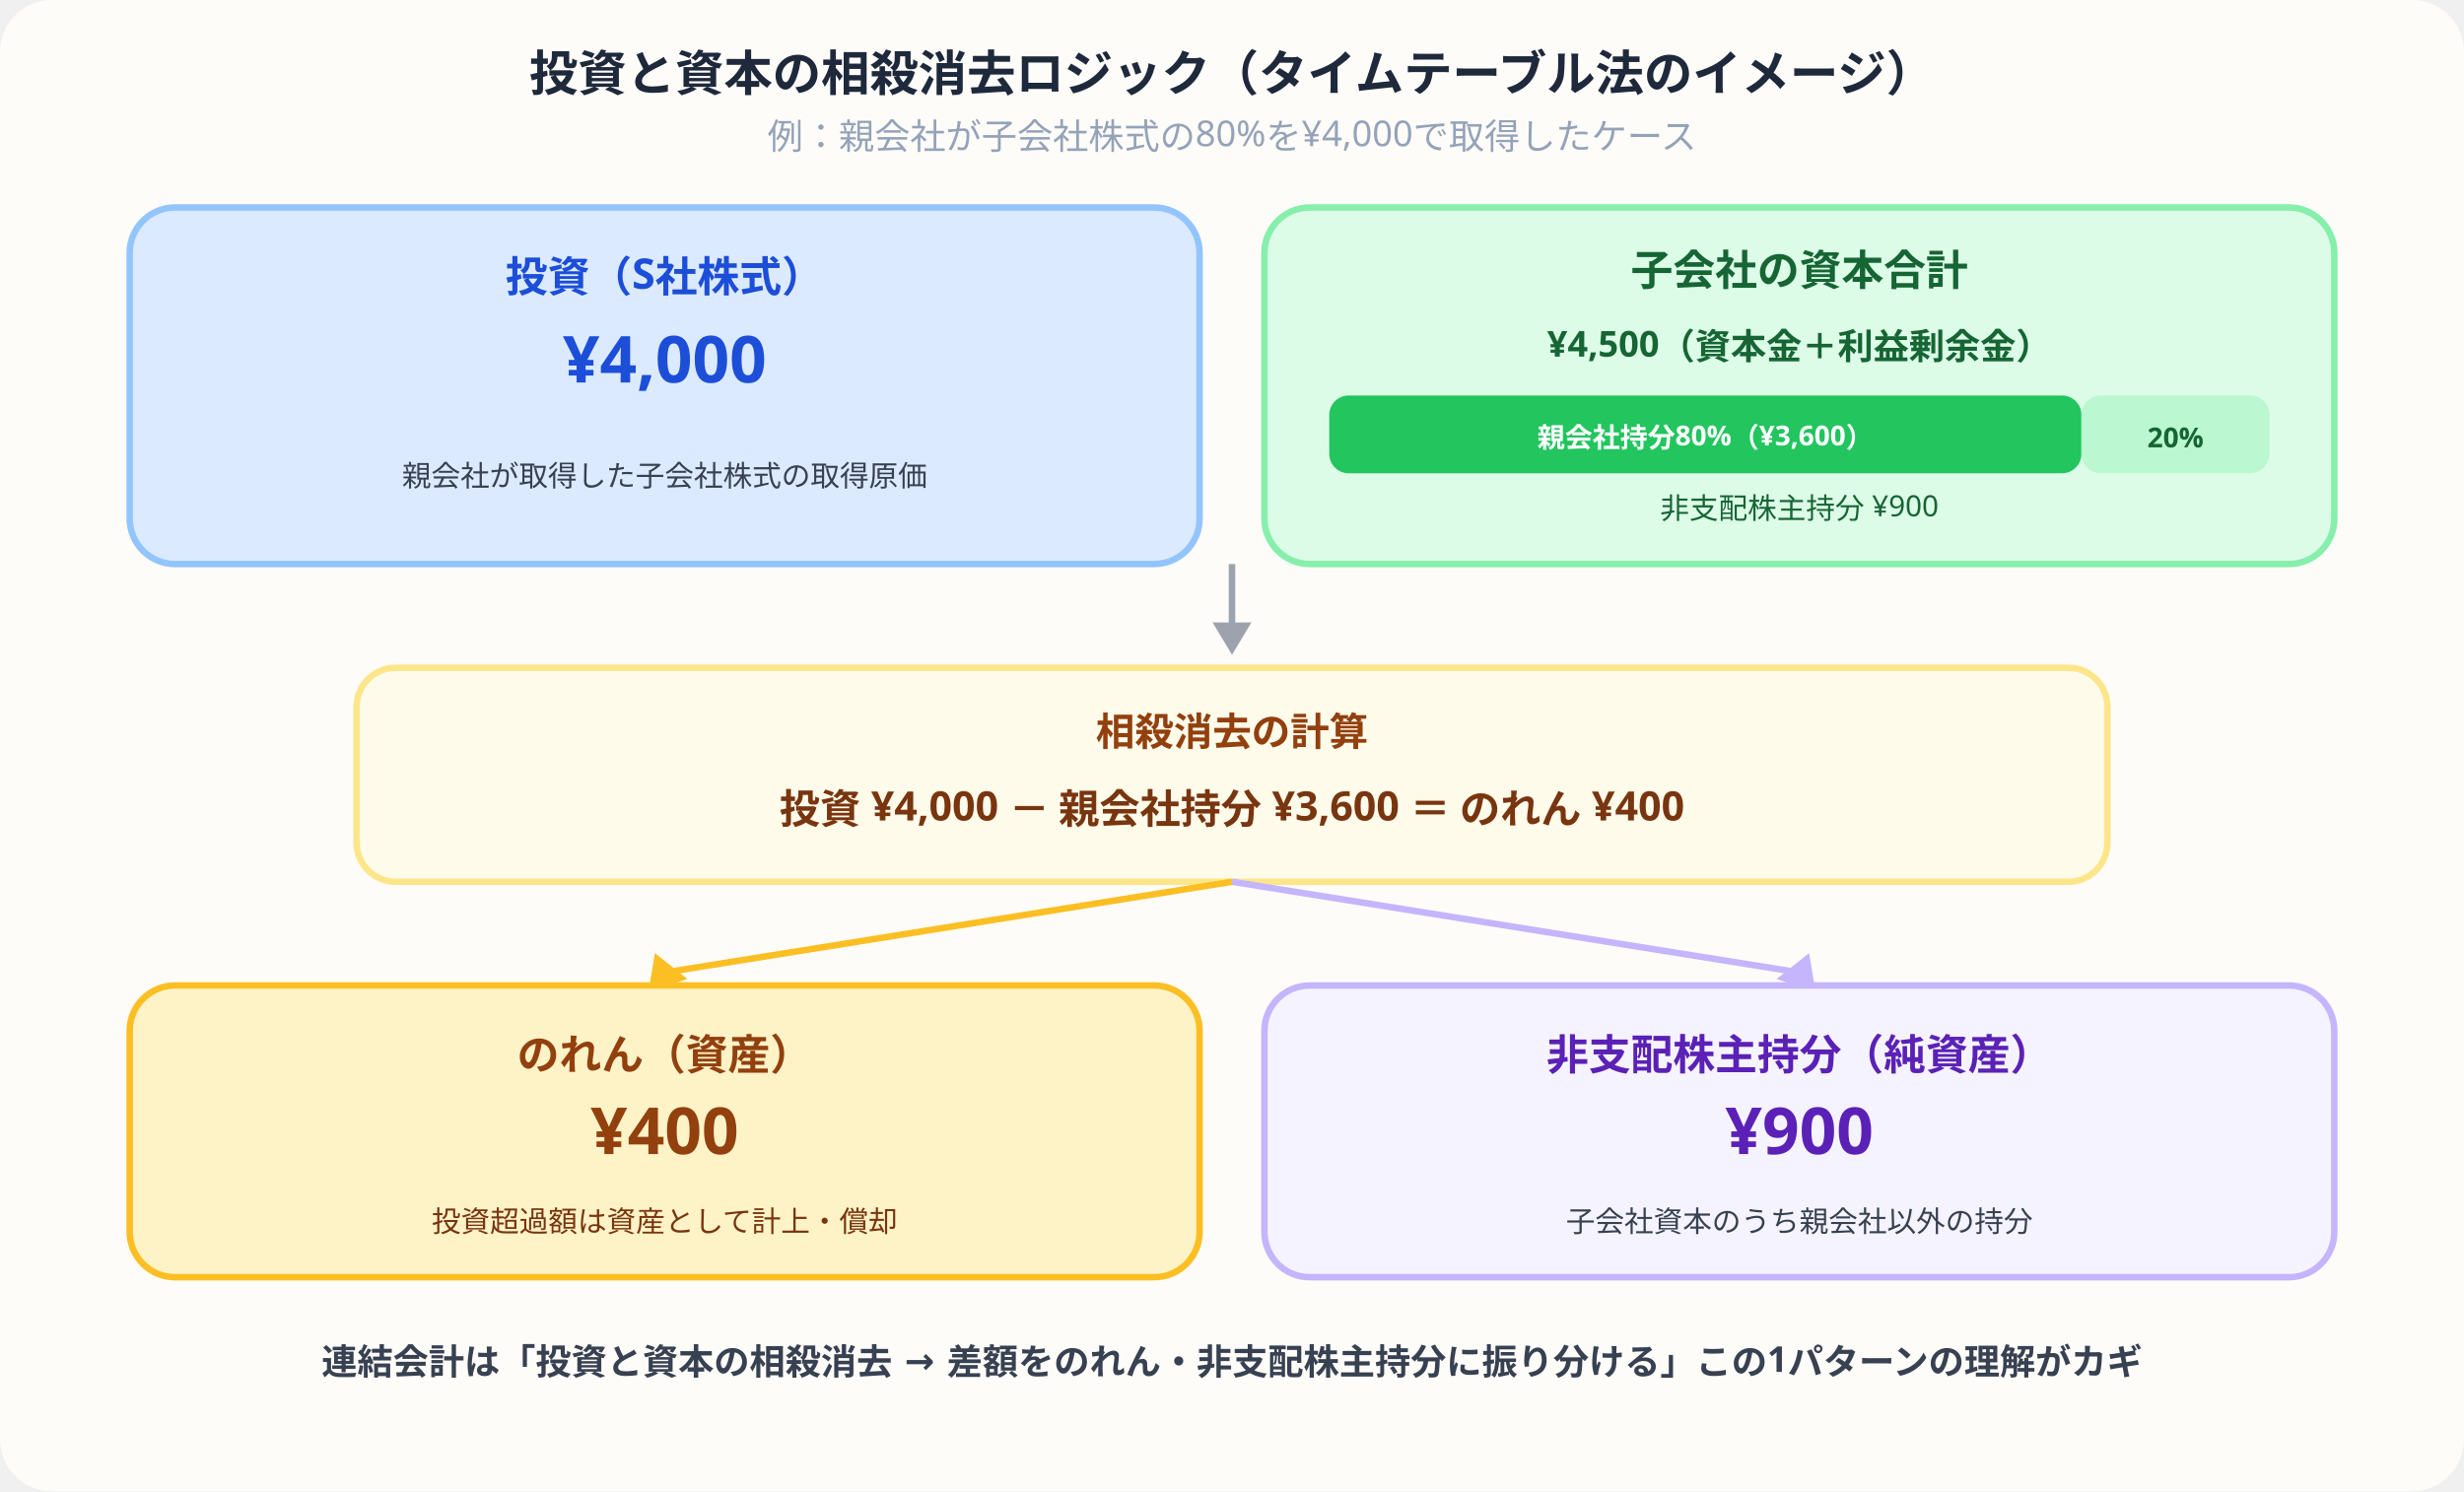
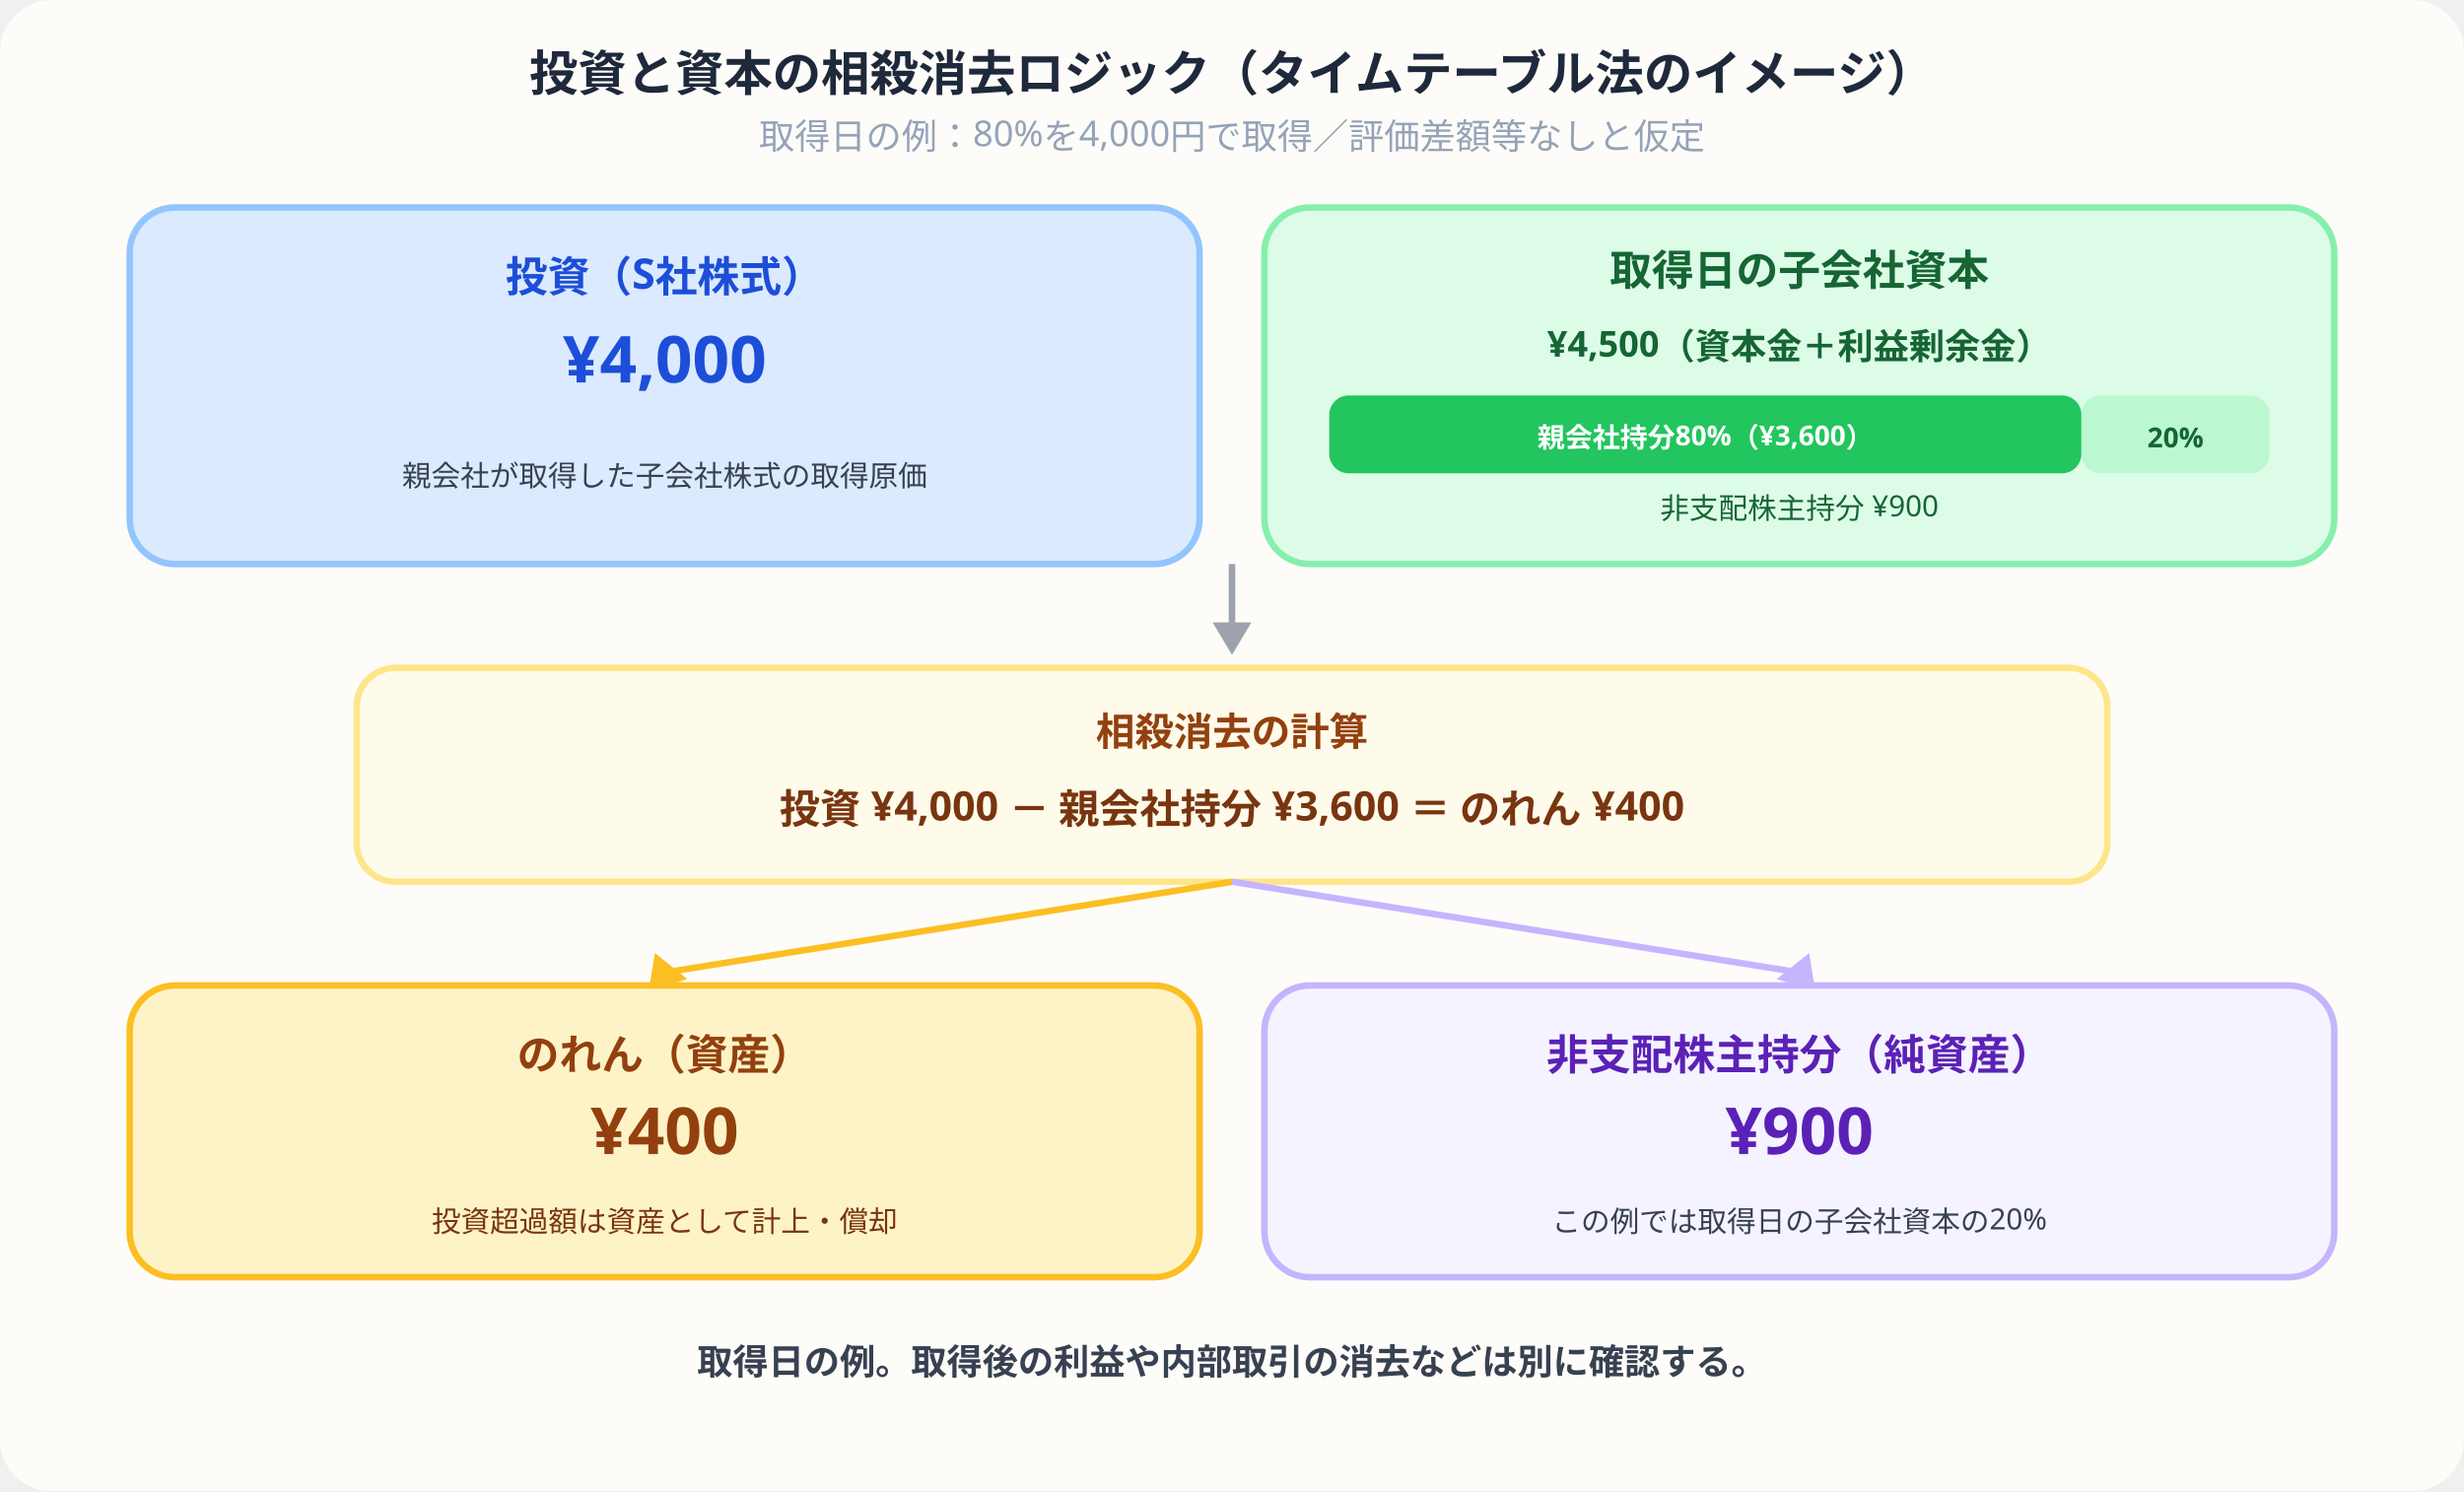
<svg xmlns="http://www.w3.org/2000/svg" viewBox="0 0 760 460" width="760" height="460">
  <defs>
    <style>text{font-family:'Noto Sans JP','Hiragino Sans',sans-serif;}</style>
  </defs>
  <rect width="760" height="460" rx="16" fill="#FEFCF9" />
  <text x="380" y="28" text-anchor="middle" font-size="15" font-weight="700" fill="#1E293B">投資と資本の相殺消去ロジック（タイムテーブル法のイメージ）</text>
-   <text x="380" y="46" text-anchor="middle" font-size="11" fill="#94A3B8">例：親会社が子会社株式の80%を¥4,000で取得したケース</text>
+   <text x="380" y="46" text-anchor="middle" font-size="11" fill="#94A3B8">取得日の例：80%を4,000円で取得／評価差額等なしと仮定</text>
  <rect x="40" y="64" width="330" height="110" rx="14" fill="#DBEAFE" stroke="#93C5FD" stroke-width="2" />
  <text x="205" y="90" text-anchor="middle" font-size="13" font-weight="700" fill="#1D4ED8">投資（S社株式）</text>
  <text x="205" y="118" text-anchor="middle" font-size="20" font-weight="700" fill="#1D4ED8">¥4,000</text>
  <text x="205" y="150" text-anchor="middle" font-size="9" fill="#374151">親会社が取得した子会社株式の取得原価</text>
  <rect x="390" y="64" width="330" height="110" rx="14" fill="#DCFCE7" stroke="#86EFAC" stroke-width="2" />
-   <text x="555" y="88" text-anchor="middle" font-size="13" font-weight="700" fill="#166534">子会社の資本合計</text>
+   <text x="555" y="88" text-anchor="middle" font-size="13" font-weight="700" fill="#166534">取得日の子会社資本</text>
  <text x="555" y="110" text-anchor="middle" font-size="11" font-weight="700" fill="#166534">¥4,500（資本金＋利益剰余金）</text>
  <rect x="410" y="122" width="232" height="24" rx="6" fill="#22C55E" />
  <text x="526" y="138" text-anchor="middle" font-size="8.5" font-weight="700" fill="#fff">親会社持分80%（¥3,600）</text>
  <rect x="642" y="122" width="58" height="24" rx="6" fill="#BBF7D0" />
  <text x="671" y="138" text-anchor="middle" font-size="8.5" font-weight="700" fill="#166534">20%</text>
  <text x="555" y="160" text-anchor="middle" font-size="9" fill="#166534">非支配株主持分 ¥900</text>
  <line x1="380" y1="174" x2="380" y2="196" stroke="#9CA3AF" stroke-width="2" />
  <polygon points="380,202 374,192 386,192" fill="#9CA3AF" />
  <rect x="110" y="206" width="540" height="66" rx="12" fill="#FFFBEB" stroke="#FDE68A" stroke-width="2" />
  <text x="380" y="230" text-anchor="middle" font-size="12" font-weight="700" fill="#92400E">相殺消去の計算</text>
  <text x="380" y="254" text-anchor="middle" font-size="12.5" font-weight="700" fill="#78350F">投資 ¥4,000 － 親会社持分 ¥3,600 ＝ のれん ¥400</text>
  <line x1="380" y1="272" x2="205" y2="300" stroke="#FBBF24" stroke-width="2" />
  <polygon points="200,306 202,294 212,302" fill="#FBBF24" />
  <line x1="380" y1="272" x2="555" y2="300" stroke="#C4B5FD" stroke-width="2" />
  <polygon points="560,306 548,302 558,294" fill="#C4B5FD" />
  <rect x="40" y="304" width="330" height="90" rx="14" fill="#FEF3C7" stroke="#FBBF24" stroke-width="2" />
  <text x="205" y="330" text-anchor="middle" font-size="13" font-weight="700" fill="#92400E">のれん（資産）</text>
  <text x="205" y="356" text-anchor="middle" font-size="20" font-weight="700" fill="#92400E">¥400</text>
  <text x="205" y="380" text-anchor="middle" font-size="9" fill="#78350F">投資超過額は資産として計上・償却</text>
  <rect x="390" y="304" width="330" height="90" rx="14" fill="#F5F3FF" stroke="#C4B5FD" stroke-width="2" />
  <text x="555" y="330" text-anchor="middle" font-size="13" font-weight="700" fill="#5B21B6">非支配株主持分（純資産）</text>
  <text x="555" y="356" text-anchor="middle" font-size="20" font-weight="700" fill="#5B21B6">¥900</text>
-   <text x="555" y="380" text-anchor="middle" font-size="9" fill="#374151">子会社資本のうち親会社以外の持分</text>
-   <text x="380" y="424" text-anchor="middle" font-size="11" font-weight="700" fill="#374151">連結会計は「投資と資本の相殺消去 → 差額をのれん・非支配株主持分に振り分ける」この1パターンの理解がカギ</text>
+   <text x="555" y="380" text-anchor="middle" font-size="9" fill="#374151">この例では取得日の子会社資本の20%</text>
+   <text x="380" y="424" text-anchor="middle" font-size="11" font-weight="700" fill="#374151">取得日の例。取得後の利益や内部取引の消去などは別に確認する。</text>
</svg>
